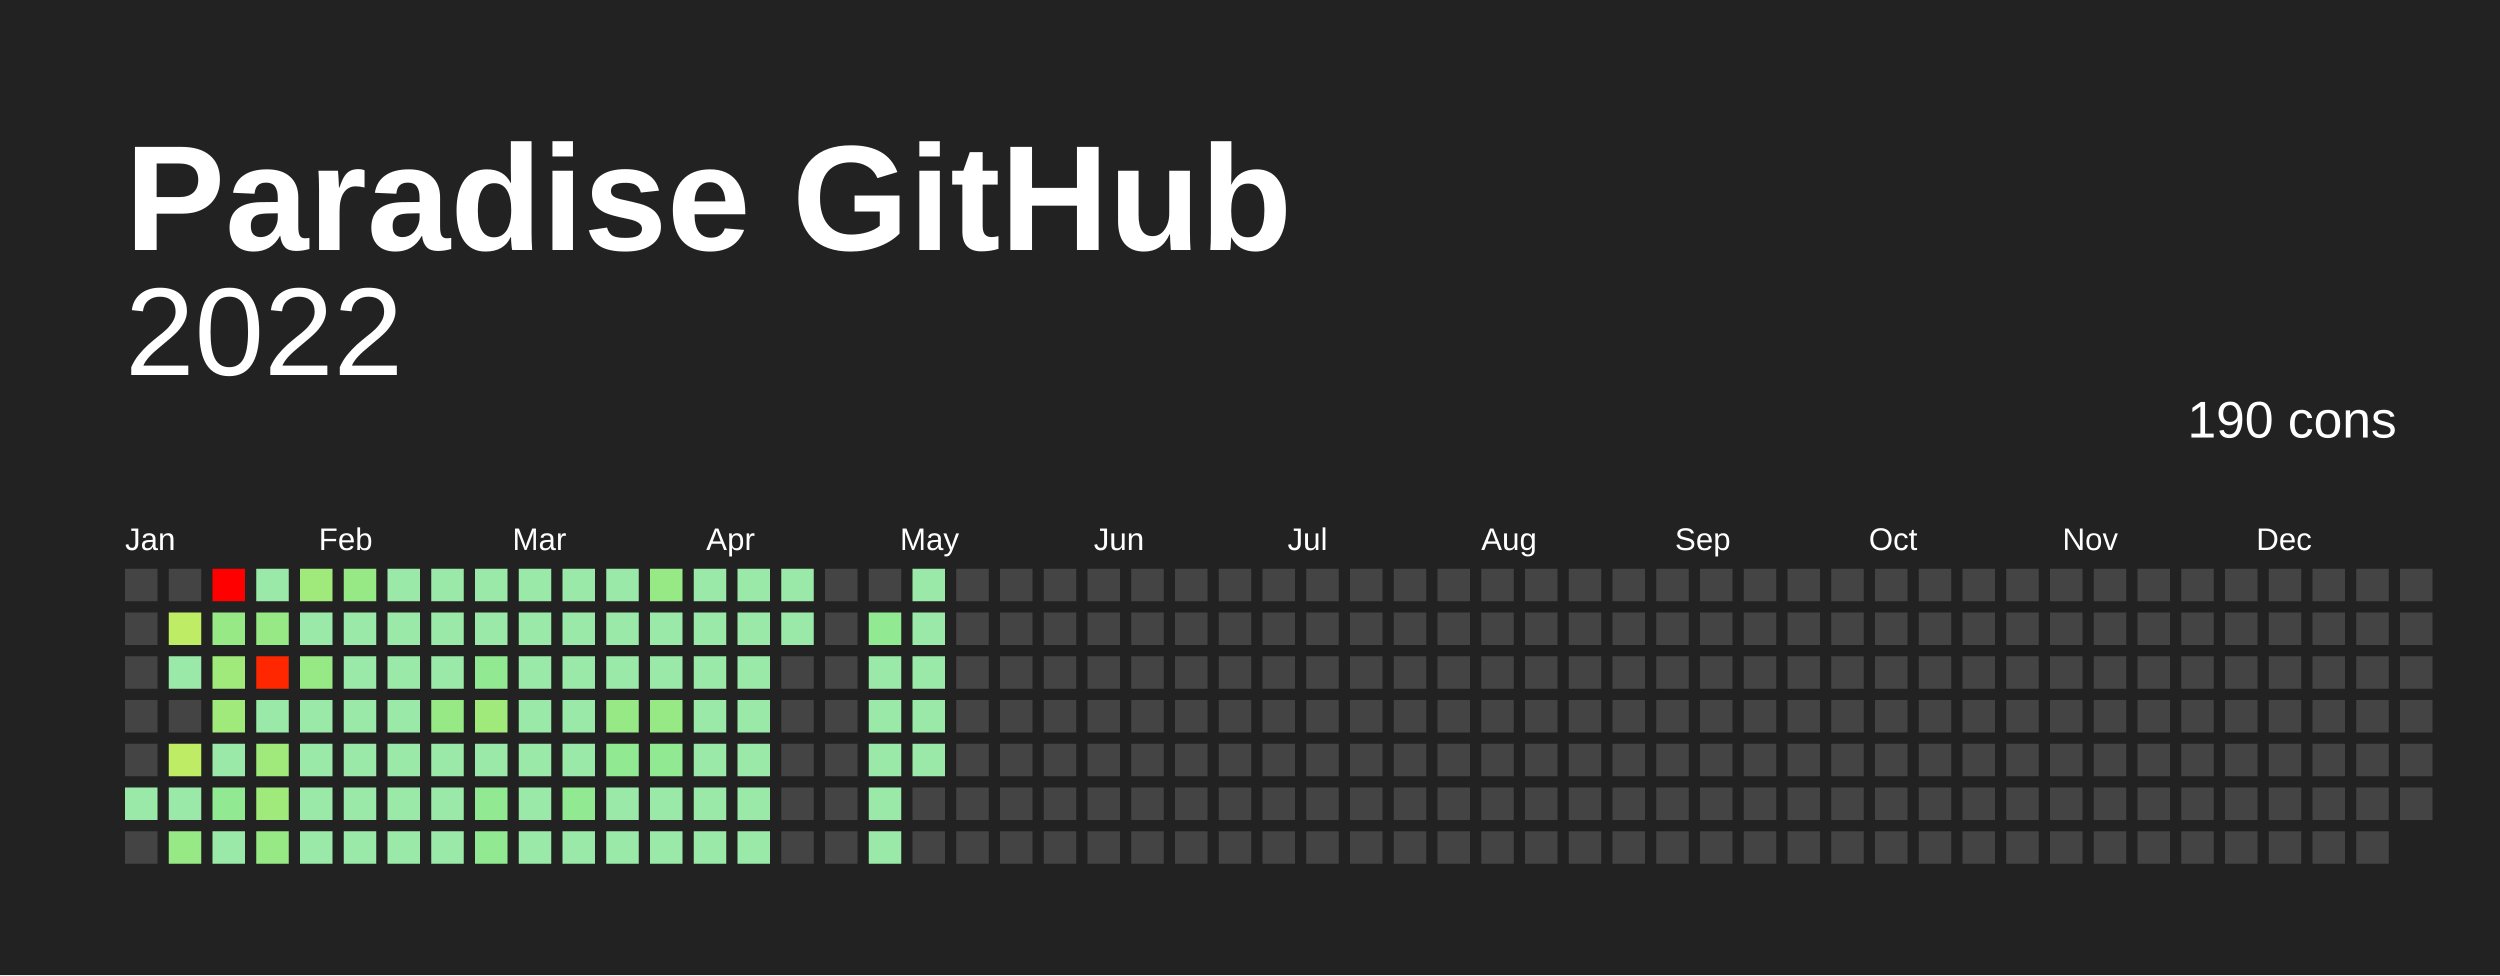
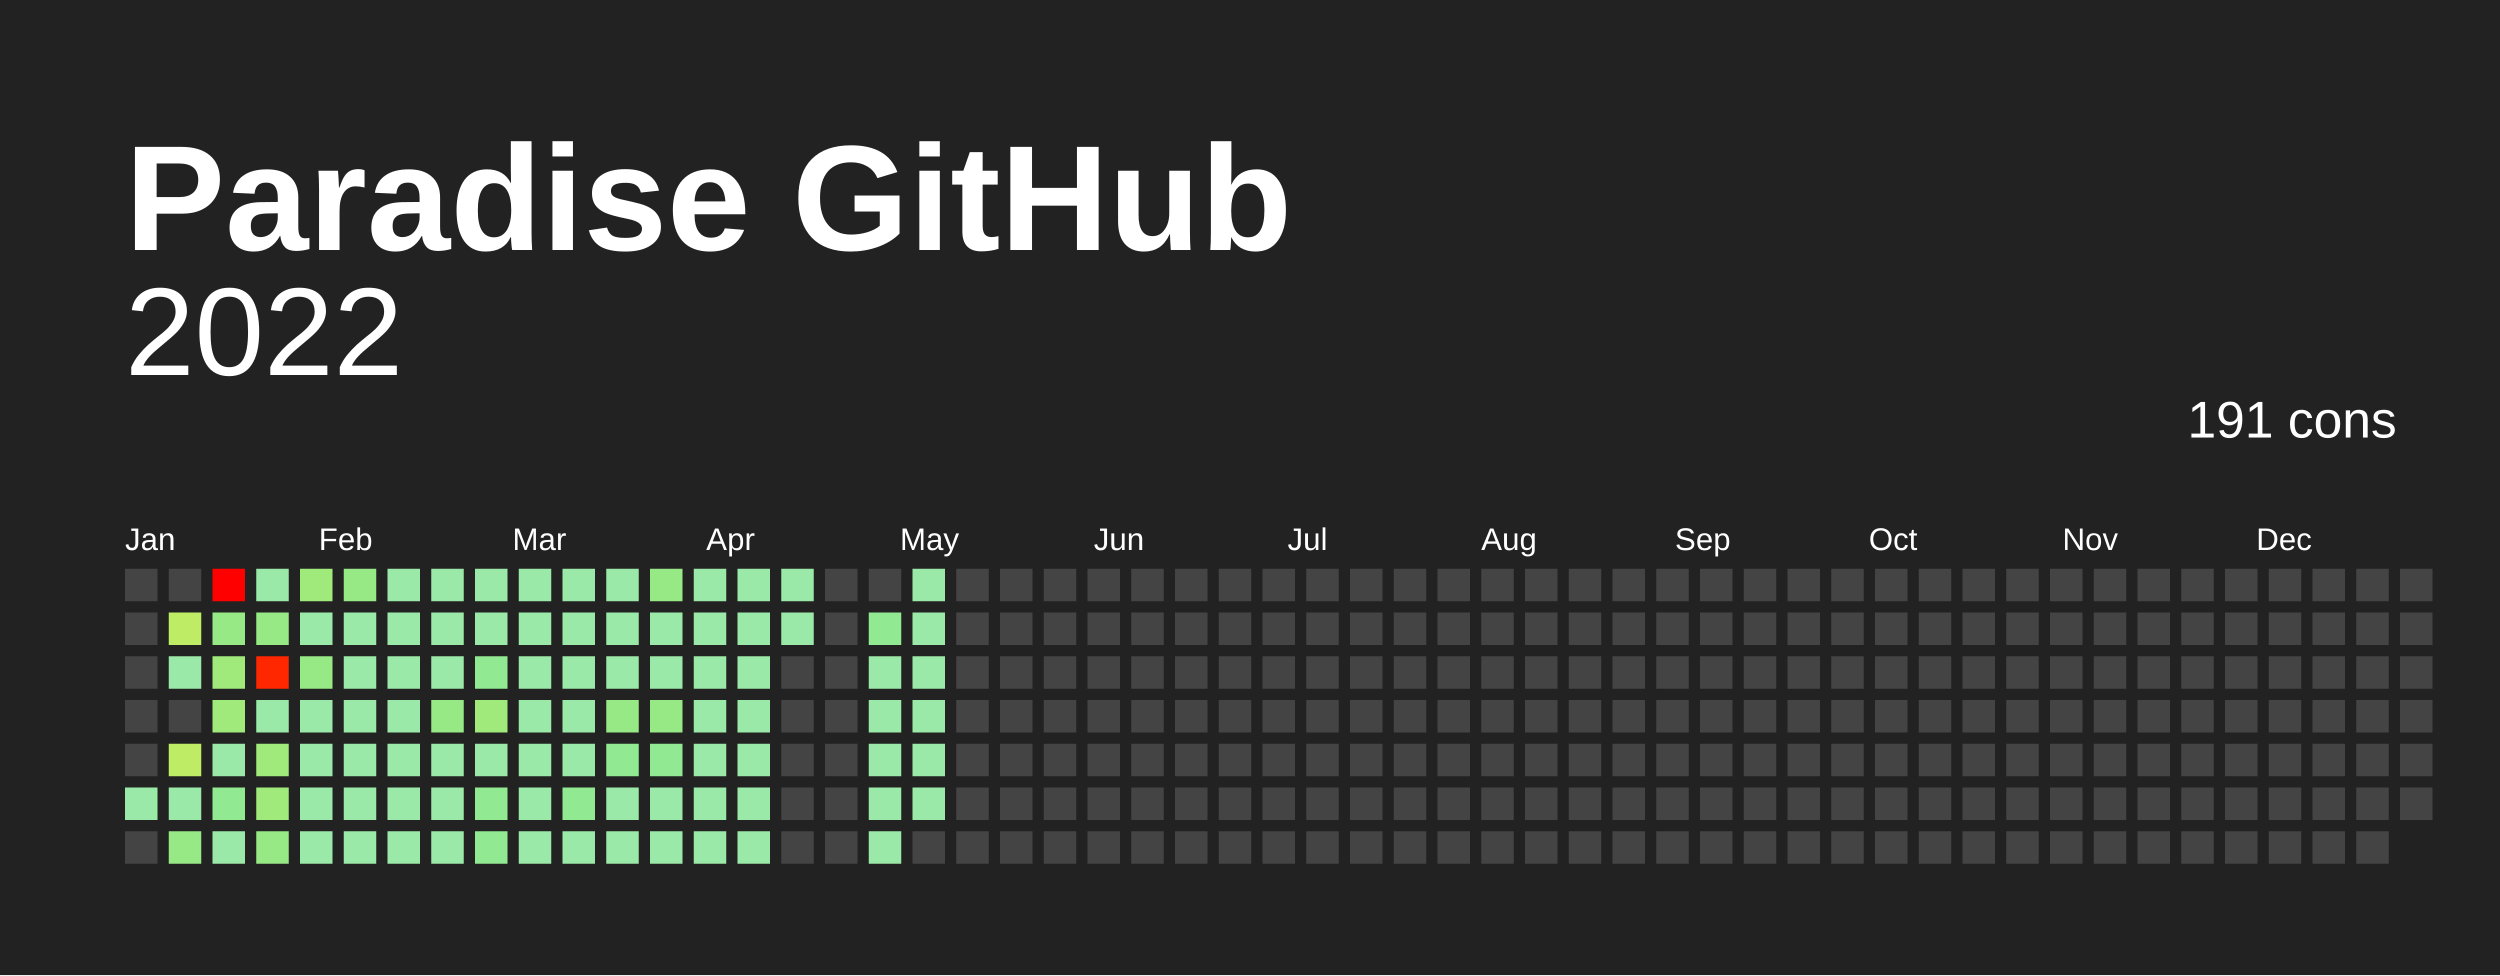
<svg xmlns="http://www.w3.org/2000/svg" baseProfile="full" height="78mm" version="1.1" viewBox="0,0,200,78" width="200mm">
  <defs />
  <rect fill="#222222" height="78" width="200" x="0" y="0" />
  <text fill="#FFFFFF" style="font-size:12px; font-family:Arial; font-weight:bold;" x="10" y="20">Paradise GitHub</text>
  <text alignment-baseline="hanging" fill="#FFFFFF" style="font-size:10.0px; font-family:Arial;" x="10" y="30">2022</text>
-   <text alignment-baseline="hanging" fill="#FFFFFF" style="font-size:4.125px; font-family:Arial;" x="175" y="35">190 cons</text>
+   <text alignment-baseline="hanging" fill="#FFFFFF" style="font-size:4.125px; font-family:Arial;" x="175" y="35">191 cons</text>
  <text fill="#FFFFFF" style="font-size:2.5px; font-family:Arial" x="10.0" y="44">Jan</text>
  <text fill="#FFFFFF" style="font-size:2.5px; font-family:Arial" x="25.5" y="44">Feb</text>
  <text fill="#FFFFFF" style="font-size:2.5px; font-family:Arial" x="41.0" y="44">Mar</text>
  <text fill="#FFFFFF" style="font-size:2.5px; font-family:Arial" x="56.5" y="44">Apr</text>
  <text fill="#FFFFFF" style="font-size:2.5px; font-family:Arial" x="72.0" y="44">May</text>
  <text fill="#FFFFFF" style="font-size:2.5px; font-family:Arial" x="87.5" y="44">Jun</text>
  <text fill="#FFFFFF" style="font-size:2.5px; font-family:Arial" x="103.0" y="44">Jul</text>
  <text fill="#FFFFFF" style="font-size:2.5px; font-family:Arial" x="118.5" y="44">Aug</text>
  <text fill="#FFFFFF" style="font-size:2.5px; font-family:Arial" x="134.0" y="44">Sep</text>
  <text fill="#FFFFFF" style="font-size:2.5px; font-family:Arial" x="149.5" y="44">Oct</text>
  <text fill="#FFFFFF" style="font-size:2.5px; font-family:Arial" x="165.0" y="44">Nov</text>
  <text fill="#FFFFFF" style="font-size:2.5px; font-family:Arial" x="180.5" y="44">Dec</text>
  <rect fill="#444444" height="2.6" width="2.6" x="10.0" y="45.5" />
  <rect fill="#444444" height="2.6" width="2.6" x="10.0" y="49.0" />
  <rect fill="#444444" height="2.6" width="2.6" x="10.0" y="52.5" />
  <rect fill="#444444" height="2.6" width="2.6" x="10.0" y="56.0" />
  <rect fill="#444444" height="2.6" width="2.6" x="10.0" y="59.5" />
  <rect fill="#9be9a8" height="2.6" width="2.6" x="10.0" y="63.0" />
  <rect fill="#444444" height="2.6" width="2.6" x="10.0" y="66.5" />
  <rect fill="#444444" height="2.6" width="2.6" x="13.5" y="45.5" />
  <rect fill="#bfec65" height="2.6" width="2.6" x="13.5" y="49.0" />
  <rect fill="#9be9a8" height="2.6" width="2.6" x="13.5" y="52.5" />
  <rect fill="#444444" height="2.6" width="2.6" x="13.5" y="56.0" />
  <rect fill="#bfec65" height="2.6" width="2.6" x="13.5" y="59.5" />
  <rect fill="#9be9a8" height="2.6" width="2.6" x="13.5" y="63.0" />
  <rect fill="#97e986" height="2.6" width="2.6" x="13.5" y="66.5" />
  <rect fill="red" height="2.6" width="2.6" x="17.0" y="45.5" />
  <rect fill="#97e986" height="2.6" width="2.6" x="17.0" y="49.0" />
  <rect fill="#a0ea7b" height="2.6" width="2.6" x="17.0" y="52.5" />
  <rect fill="#a0ea7b" height="2.6" width="2.6" x="17.0" y="56.0" />
  <rect fill="#9be9a8" height="2.6" width="2.6" x="17.0" y="59.5" />
  <rect fill="#91e991" height="2.6" width="2.6" x="17.0" y="63.0" />
  <rect fill="#9be9a8" height="2.6" width="2.6" x="17.0" y="66.5" />
  <rect fill="#9be9a8" height="2.6" width="2.6" x="20.5" y="45.5" />
  <rect fill="#97e986" height="2.6" width="2.6" x="20.5" y="49.0" />
  <rect fill="#ff2700" height="2.6" width="2.6" x="20.5" y="52.5" />
  <rect fill="#9be9a8" height="2.6" width="2.6" x="20.5" y="56.0" />
  <rect fill="#a0ea7b" height="2.6" width="2.6" x="20.5" y="59.5" />
  <rect fill="#a0ea7b" height="2.6" width="2.6" x="20.5" y="63.0" />
  <rect fill="#97e986" height="2.6" width="2.6" x="20.5" y="66.5" />
  <rect fill="#a0ea7b" height="2.6" width="2.6" x="24.0" y="45.5" />
  <rect fill="#9be9a8" height="2.6" width="2.6" x="24.0" y="49.0" />
  <rect fill="#97e986" height="2.6" width="2.6" x="24.0" y="52.5" />
  <rect fill="#9be9a8" height="2.6" width="2.6" x="24.0" y="56.0" />
  <rect fill="#9be9a8" height="2.6" width="2.6" x="24.0" y="59.5" />
  <rect fill="#9be9a8" height="2.6" width="2.6" x="24.0" y="63.0" />
  <rect fill="#9be9a8" height="2.6" width="2.6" x="24.0" y="66.5" />
  <rect fill="#97e986" height="2.6" width="2.6" x="27.5" y="45.5" />
  <rect fill="#9be9a8" height="2.6" width="2.6" x="27.5" y="49.0" />
  <rect fill="#9be9a8" height="2.6" width="2.6" x="27.5" y="52.5" />
  <rect fill="#9be9a8" height="2.6" width="2.6" x="27.5" y="56.0" />
  <rect fill="#9be9a8" height="2.6" width="2.6" x="27.5" y="59.5" />
  <rect fill="#9be9a8" height="2.6" width="2.6" x="27.5" y="63.0" />
  <rect fill="#9be9a8" height="2.6" width="2.6" x="27.5" y="66.5" />
  <rect fill="#9be9a8" height="2.6" width="2.6" x="31.0" y="45.5" />
  <rect fill="#9be9a8" height="2.6" width="2.6" x="31.0" y="49.0" />
  <rect fill="#9be9a8" height="2.6" width="2.6" x="31.0" y="52.5" />
  <rect fill="#9be9a8" height="2.6" width="2.6" x="31.0" y="56.0" />
  <rect fill="#9be9a8" height="2.6" width="2.6" x="31.0" y="59.5" />
  <rect fill="#9be9a8" height="2.6" width="2.6" x="31.0" y="63.0" />
  <rect fill="#9be9a8" height="2.6" width="2.6" x="31.0" y="66.5" />
  <rect fill="#9be9a8" height="2.6" width="2.6" x="34.5" y="45.5" />
  <rect fill="#9be9a8" height="2.6" width="2.6" x="34.5" y="49.0" />
  <rect fill="#9be9a8" height="2.6" width="2.6" x="34.5" y="52.5" />
  <rect fill="#97e986" height="2.6" width="2.6" x="34.5" y="56.0" />
  <rect fill="#9be9a8" height="2.6" width="2.6" x="34.5" y="59.5" />
  <rect fill="#9be9a8" height="2.6" width="2.6" x="34.5" y="63.0" />
  <rect fill="#9be9a8" height="2.6" width="2.6" x="34.5" y="66.5" />
  <rect fill="#9be9a8" height="2.6" width="2.6" x="38.0" y="45.5" />
  <rect fill="#9be9a8" height="2.6" width="2.6" x="38.0" y="49.0" />
  <rect fill="#91e991" height="2.6" width="2.6" x="38.0" y="52.5" />
  <rect fill="#a0ea7b" height="2.6" width="2.6" x="38.0" y="56.0" />
  <rect fill="#9be9a8" height="2.6" width="2.6" x="38.0" y="59.5" />
  <rect fill="#91e991" height="2.6" width="2.6" x="38.0" y="63.0" />
  <rect fill="#91e991" height="2.6" width="2.6" x="38.0" y="66.5" />
  <rect fill="#9be9a8" height="2.6" width="2.6" x="41.5" y="45.5" />
  <rect fill="#9be9a8" height="2.6" width="2.6" x="41.5" y="49.0" />
  <rect fill="#9be9a8" height="2.6" width="2.6" x="41.5" y="52.5" />
  <rect fill="#9be9a8" height="2.6" width="2.6" x="41.5" y="56.0" />
  <rect fill="#9be9a8" height="2.6" width="2.6" x="41.5" y="59.5" />
  <rect fill="#9be9a8" height="2.6" width="2.6" x="41.5" y="63.0" />
  <rect fill="#9be9a8" height="2.6" width="2.6" x="41.5" y="66.5" />
  <rect fill="#9be9a8" height="2.6" width="2.6" x="45.0" y="45.5" />
  <rect fill="#9be9a8" height="2.6" width="2.6" x="45.0" y="49.0" />
  <rect fill="#9be9a8" height="2.6" width="2.6" x="45.0" y="52.5" />
  <rect fill="#9be9a8" height="2.6" width="2.6" x="45.0" y="56.0" />
  <rect fill="#9be9a8" height="2.6" width="2.6" x="45.0" y="59.5" />
  <rect fill="#91e991" height="2.6" width="2.6" x="45.0" y="63.0" />
  <rect fill="#9be9a8" height="2.6" width="2.6" x="45.0" y="66.5" />
  <rect fill="#9be9a8" height="2.6" width="2.6" x="48.5" y="45.5" />
  <rect fill="#9be9a8" height="2.6" width="2.6" x="48.5" y="49.0" />
  <rect fill="#9be9a8" height="2.6" width="2.6" x="48.5" y="52.5" />
  <rect fill="#97e986" height="2.6" width="2.6" x="48.5" y="56.0" />
  <rect fill="#91e991" height="2.6" width="2.6" x="48.5" y="59.5" />
  <rect fill="#9be9a8" height="2.6" width="2.6" x="48.5" y="63.0" />
  <rect fill="#9be9a8" height="2.6" width="2.6" x="48.5" y="66.5" />
  <rect fill="#97e986" height="2.6" width="2.6" x="52.0" y="45.5" />
  <rect fill="#9be9a8" height="2.6" width="2.6" x="52.0" y="49.0" />
  <rect fill="#9be9a8" height="2.6" width="2.6" x="52.0" y="52.5" />
  <rect fill="#97e986" height="2.6" width="2.6" x="52.0" y="56.0" />
  <rect fill="#91e991" height="2.6" width="2.6" x="52.0" y="59.5" />
  <rect fill="#9be9a8" height="2.6" width="2.6" x="52.0" y="63.0" />
  <rect fill="#9be9a8" height="2.6" width="2.6" x="52.0" y="66.5" />
  <rect fill="#9be9a8" height="2.6" width="2.6" x="55.5" y="45.5" />
  <rect fill="#9be9a8" height="2.6" width="2.6" x="55.5" y="49.0" />
  <rect fill="#9be9a8" height="2.6" width="2.6" x="55.5" y="52.5" />
  <rect fill="#9be9a8" height="2.6" width="2.6" x="55.5" y="56.0" />
  <rect fill="#9be9a8" height="2.6" width="2.6" x="55.5" y="59.5" />
  <rect fill="#9be9a8" height="2.6" width="2.6" x="55.5" y="63.0" />
  <rect fill="#9be9a8" height="2.6" width="2.6" x="55.5" y="66.5" />
  <rect fill="#9be9a8" height="2.6" width="2.6" x="59.0" y="45.5" />
  <rect fill="#9be9a8" height="2.6" width="2.6" x="59.0" y="49.0" />
  <rect fill="#9be9a8" height="2.6" width="2.6" x="59.0" y="52.5" />
  <rect fill="#9be9a8" height="2.6" width="2.6" x="59.0" y="56.0" />
  <rect fill="#9be9a8" height="2.6" width="2.6" x="59.0" y="59.5" />
  <rect fill="#9be9a8" height="2.6" width="2.6" x="59.0" y="63.0" />
  <rect fill="#9be9a8" height="2.6" width="2.6" x="59.0" y="66.5" />
  <rect fill="#9be9a8" height="2.6" width="2.6" x="62.5" y="45.5" />
  <rect fill="#9be9a8" height="2.6" width="2.6" x="62.5" y="49.0" />
  <rect fill="#444444" height="2.6" width="2.6" x="62.5" y="52.5" />
  <rect fill="#444444" height="2.6" width="2.6" x="62.5" y="56.0" />
  <rect fill="#444444" height="2.6" width="2.6" x="62.5" y="59.5" />
  <rect fill="#444444" height="2.6" width="2.6" x="62.5" y="63.0" />
  <rect fill="#444444" height="2.6" width="2.6" x="62.5" y="66.5" />
  <rect fill="#444444" height="2.6" width="2.6" x="66.0" y="45.5" />
  <rect fill="#444444" height="2.6" width="2.6" x="66.0" y="49.0" />
  <rect fill="#444444" height="2.6" width="2.6" x="66.0" y="52.5" />
  <rect fill="#444444" height="2.6" width="2.6" x="66.0" y="56.0" />
  <rect fill="#444444" height="2.6" width="2.6" x="66.0" y="59.5" />
  <rect fill="#444444" height="2.6" width="2.6" x="66.0" y="63.0" />
  <rect fill="#444444" height="2.6" width="2.6" x="66.0" y="66.5" />
  <rect fill="#444444" height="2.6" width="2.6" x="69.5" y="45.5" />
  <rect fill="#91e991" height="2.6" width="2.6" x="69.5" y="49.0" />
  <rect fill="#9be9a8" height="2.6" width="2.6" x="69.5" y="52.5" />
  <rect fill="#9be9a8" height="2.6" width="2.6" x="69.5" y="56.0" />
  <rect fill="#9be9a8" height="2.6" width="2.6" x="69.5" y="59.5" />
  <rect fill="#9be9a8" height="2.6" width="2.6" x="69.5" y="63.0" />
  <rect fill="#9be9a8" height="2.6" width="2.6" x="69.5" y="66.5" />
  <rect fill="#9be9a8" height="2.6" width="2.6" x="73.0" y="45.5" />
  <rect fill="#9be9a8" height="2.6" width="2.6" x="73.0" y="49.0" />
  <rect fill="#9be9a8" height="2.6" width="2.6" x="73.0" y="52.5" />
  <rect fill="#9be9a8" height="2.6" width="2.6" x="73.0" y="56.0" />
  <rect fill="#9be9a8" height="2.6" width="2.6" x="73.0" y="59.5" />
-   <rect fill="#444444" height="2.6" width="2.6" x="73.0" y="63.0" />
+   <rect fill="#9be9a8" height="2.6" width="2.6" x="73.0" y="63.0" />
  <rect fill="#444444" height="2.6" width="2.6" x="73.0" y="66.5" />
  <rect fill="#444444" height="2.6" width="2.6" x="76.5" y="45.5" />
  <rect fill="#444444" height="2.6" width="2.6" x="76.5" y="49.0" />
  <rect fill="#444444" height="2.6" width="2.6" x="76.5" y="52.5" />
  <rect fill="#444444" height="2.6" width="2.6" x="76.5" y="56.0" />
  <rect fill="#444444" height="2.6" width="2.6" x="76.5" y="59.5" />
  <rect fill="#444444" height="2.6" width="2.6" x="76.5" y="63.0" />
  <rect fill="#444444" height="2.6" width="2.6" x="76.5" y="66.5" />
  <rect fill="#444444" height="2.6" width="2.6" x="80.0" y="45.5" />
  <rect fill="#444444" height="2.6" width="2.6" x="80.0" y="49.0" />
  <rect fill="#444444" height="2.6" width="2.6" x="80.0" y="52.5" />
  <rect fill="#444444" height="2.6" width="2.6" x="80.0" y="56.0" />
  <rect fill="#444444" height="2.6" width="2.6" x="80.0" y="59.5" />
  <rect fill="#444444" height="2.6" width="2.6" x="80.0" y="63.0" />
  <rect fill="#444444" height="2.6" width="2.6" x="80.0" y="66.5" />
  <rect fill="#444444" height="2.6" width="2.6" x="83.5" y="45.5" />
  <rect fill="#444444" height="2.6" width="2.6" x="83.5" y="49.0" />
  <rect fill="#444444" height="2.6" width="2.6" x="83.5" y="52.5" />
  <rect fill="#444444" height="2.6" width="2.6" x="83.5" y="56.0" />
  <rect fill="#444444" height="2.6" width="2.6" x="83.5" y="59.5" />
  <rect fill="#444444" height="2.6" width="2.6" x="83.5" y="63.0" />
  <rect fill="#444444" height="2.6" width="2.6" x="83.5" y="66.5" />
  <rect fill="#444444" height="2.6" width="2.6" x="87.0" y="45.5" />
  <rect fill="#444444" height="2.6" width="2.6" x="87.0" y="49.0" />
  <rect fill="#444444" height="2.6" width="2.6" x="87.0" y="52.5" />
  <rect fill="#444444" height="2.6" width="2.6" x="87.0" y="56.0" />
  <rect fill="#444444" height="2.6" width="2.6" x="87.0" y="59.5" />
  <rect fill="#444444" height="2.6" width="2.6" x="87.0" y="63.0" />
  <rect fill="#444444" height="2.6" width="2.6" x="87.0" y="66.5" />
  <rect fill="#444444" height="2.6" width="2.6" x="90.5" y="45.5" />
  <rect fill="#444444" height="2.6" width="2.6" x="90.5" y="49.0" />
  <rect fill="#444444" height="2.6" width="2.6" x="90.5" y="52.5" />
  <rect fill="#444444" height="2.6" width="2.6" x="90.5" y="56.0" />
  <rect fill="#444444" height="2.6" width="2.6" x="90.5" y="59.5" />
  <rect fill="#444444" height="2.6" width="2.6" x="90.5" y="63.0" />
  <rect fill="#444444" height="2.6" width="2.6" x="90.5" y="66.5" />
  <rect fill="#444444" height="2.6" width="2.6" x="94.0" y="45.5" />
  <rect fill="#444444" height="2.6" width="2.6" x="94.0" y="49.0" />
  <rect fill="#444444" height="2.6" width="2.6" x="94.0" y="52.5" />
  <rect fill="#444444" height="2.6" width="2.6" x="94.0" y="56.0" />
  <rect fill="#444444" height="2.6" width="2.6" x="94.0" y="59.5" />
  <rect fill="#444444" height="2.6" width="2.6" x="94.0" y="63.0" />
  <rect fill="#444444" height="2.6" width="2.6" x="94.0" y="66.5" />
  <rect fill="#444444" height="2.6" width="2.6" x="97.5" y="45.5" />
  <rect fill="#444444" height="2.6" width="2.6" x="97.5" y="49.0" />
  <rect fill="#444444" height="2.6" width="2.6" x="97.5" y="52.5" />
  <rect fill="#444444" height="2.6" width="2.6" x="97.5" y="56.0" />
  <rect fill="#444444" height="2.6" width="2.6" x="97.5" y="59.5" />
  <rect fill="#444444" height="2.6" width="2.6" x="97.5" y="63.0" />
  <rect fill="#444444" height="2.6" width="2.6" x="97.5" y="66.5" />
  <rect fill="#444444" height="2.6" width="2.6" x="101.0" y="45.5" />
  <rect fill="#444444" height="2.6" width="2.6" x="101.0" y="49.0" />
  <rect fill="#444444" height="2.6" width="2.6" x="101.0" y="52.5" />
  <rect fill="#444444" height="2.6" width="2.6" x="101.0" y="56.0" />
  <rect fill="#444444" height="2.6" width="2.6" x="101.0" y="59.5" />
  <rect fill="#444444" height="2.6" width="2.6" x="101.0" y="63.0" />
  <rect fill="#444444" height="2.6" width="2.6" x="101.0" y="66.5" />
  <rect fill="#444444" height="2.6" width="2.6" x="104.5" y="45.5" />
  <rect fill="#444444" height="2.6" width="2.6" x="104.5" y="49.0" />
  <rect fill="#444444" height="2.6" width="2.6" x="104.5" y="52.5" />
  <rect fill="#444444" height="2.6" width="2.6" x="104.5" y="56.0" />
  <rect fill="#444444" height="2.6" width="2.6" x="104.5" y="59.5" />
  <rect fill="#444444" height="2.6" width="2.6" x="104.5" y="63.0" />
  <rect fill="#444444" height="2.6" width="2.6" x="104.5" y="66.5" />
  <rect fill="#444444" height="2.6" width="2.6" x="108.0" y="45.5" />
  <rect fill="#444444" height="2.6" width="2.6" x="108.0" y="49.0" />
  <rect fill="#444444" height="2.6" width="2.6" x="108.0" y="52.5" />
  <rect fill="#444444" height="2.6" width="2.6" x="108.0" y="56.0" />
  <rect fill="#444444" height="2.6" width="2.6" x="108.0" y="59.5" />
  <rect fill="#444444" height="2.6" width="2.6" x="108.0" y="63.0" />
  <rect fill="#444444" height="2.6" width="2.6" x="108.0" y="66.5" />
  <rect fill="#444444" height="2.6" width="2.6" x="111.5" y="45.5" />
  <rect fill="#444444" height="2.6" width="2.6" x="111.5" y="49.0" />
  <rect fill="#444444" height="2.6" width="2.6" x="111.5" y="52.5" />
  <rect fill="#444444" height="2.6" width="2.6" x="111.5" y="56.0" />
  <rect fill="#444444" height="2.6" width="2.6" x="111.5" y="59.5" />
  <rect fill="#444444" height="2.6" width="2.6" x="111.5" y="63.0" />
  <rect fill="#444444" height="2.6" width="2.6" x="111.5" y="66.5" />
  <rect fill="#444444" height="2.6" width="2.6" x="115.0" y="45.5" />
  <rect fill="#444444" height="2.6" width="2.6" x="115.0" y="49.0" />
  <rect fill="#444444" height="2.6" width="2.6" x="115.0" y="52.5" />
  <rect fill="#444444" height="2.6" width="2.6" x="115.0" y="56.0" />
  <rect fill="#444444" height="2.6" width="2.6" x="115.0" y="59.5" />
  <rect fill="#444444" height="2.6" width="2.6" x="115.0" y="63.0" />
  <rect fill="#444444" height="2.6" width="2.6" x="115.0" y="66.5" />
  <rect fill="#444444" height="2.6" width="2.6" x="118.5" y="45.5" />
  <rect fill="#444444" height="2.6" width="2.6" x="118.5" y="49.0" />
  <rect fill="#444444" height="2.6" width="2.6" x="118.5" y="52.5" />
  <rect fill="#444444" height="2.6" width="2.6" x="118.5" y="56.0" />
  <rect fill="#444444" height="2.6" width="2.6" x="118.5" y="59.5" />
  <rect fill="#444444" height="2.6" width="2.6" x="118.5" y="63.0" />
  <rect fill="#444444" height="2.6" width="2.6" x="118.5" y="66.5" />
  <rect fill="#444444" height="2.6" width="2.6" x="122.0" y="45.5" />
  <rect fill="#444444" height="2.6" width="2.6" x="122.0" y="49.0" />
  <rect fill="#444444" height="2.6" width="2.6" x="122.0" y="52.5" />
  <rect fill="#444444" height="2.6" width="2.6" x="122.0" y="56.0" />
  <rect fill="#444444" height="2.6" width="2.6" x="122.0" y="59.5" />
  <rect fill="#444444" height="2.6" width="2.6" x="122.0" y="63.0" />
  <rect fill="#444444" height="2.6" width="2.6" x="122.0" y="66.5" />
  <rect fill="#444444" height="2.6" width="2.6" x="125.5" y="45.5" />
  <rect fill="#444444" height="2.6" width="2.6" x="125.5" y="49.0" />
  <rect fill="#444444" height="2.6" width="2.6" x="125.5" y="52.5" />
  <rect fill="#444444" height="2.6" width="2.6" x="125.5" y="56.0" />
  <rect fill="#444444" height="2.6" width="2.6" x="125.5" y="59.5" />
  <rect fill="#444444" height="2.6" width="2.6" x="125.5" y="63.0" />
  <rect fill="#444444" height="2.6" width="2.6" x="125.5" y="66.5" />
  <rect fill="#444444" height="2.6" width="2.6" x="129.0" y="45.5" />
  <rect fill="#444444" height="2.6" width="2.6" x="129.0" y="49.0" />
  <rect fill="#444444" height="2.6" width="2.6" x="129.0" y="52.5" />
  <rect fill="#444444" height="2.6" width="2.6" x="129.0" y="56.0" />
  <rect fill="#444444" height="2.6" width="2.6" x="129.0" y="59.5" />
  <rect fill="#444444" height="2.6" width="2.6" x="129.0" y="63.0" />
  <rect fill="#444444" height="2.6" width="2.6" x="129.0" y="66.5" />
  <rect fill="#444444" height="2.6" width="2.6" x="132.5" y="45.5" />
  <rect fill="#444444" height="2.6" width="2.6" x="132.5" y="49.0" />
  <rect fill="#444444" height="2.6" width="2.6" x="132.5" y="52.5" />
  <rect fill="#444444" height="2.6" width="2.6" x="132.5" y="56.0" />
  <rect fill="#444444" height="2.6" width="2.6" x="132.5" y="59.5" />
  <rect fill="#444444" height="2.6" width="2.6" x="132.5" y="63.0" />
  <rect fill="#444444" height="2.6" width="2.6" x="132.5" y="66.5" />
  <rect fill="#444444" height="2.6" width="2.6" x="136.0" y="45.5" />
  <rect fill="#444444" height="2.6" width="2.6" x="136.0" y="49.0" />
  <rect fill="#444444" height="2.6" width="2.6" x="136.0" y="52.5" />
  <rect fill="#444444" height="2.6" width="2.6" x="136.0" y="56.0" />
  <rect fill="#444444" height="2.6" width="2.6" x="136.0" y="59.5" />
  <rect fill="#444444" height="2.6" width="2.6" x="136.0" y="63.0" />
  <rect fill="#444444" height="2.6" width="2.6" x="136.0" y="66.5" />
  <rect fill="#444444" height="2.6" width="2.6" x="139.5" y="45.5" />
  <rect fill="#444444" height="2.6" width="2.6" x="139.5" y="49.0" />
  <rect fill="#444444" height="2.6" width="2.6" x="139.5" y="52.5" />
  <rect fill="#444444" height="2.6" width="2.6" x="139.5" y="56.0" />
  <rect fill="#444444" height="2.6" width="2.6" x="139.5" y="59.5" />
  <rect fill="#444444" height="2.6" width="2.6" x="139.5" y="63.0" />
  <rect fill="#444444" height="2.6" width="2.6" x="139.5" y="66.5" />
  <rect fill="#444444" height="2.6" width="2.6" x="143.0" y="45.5" />
  <rect fill="#444444" height="2.6" width="2.6" x="143.0" y="49.0" />
  <rect fill="#444444" height="2.6" width="2.6" x="143.0" y="52.5" />
  <rect fill="#444444" height="2.6" width="2.6" x="143.0" y="56.0" />
  <rect fill="#444444" height="2.6" width="2.6" x="143.0" y="59.5" />
  <rect fill="#444444" height="2.6" width="2.6" x="143.0" y="63.0" />
  <rect fill="#444444" height="2.6" width="2.6" x="143.0" y="66.5" />
  <rect fill="#444444" height="2.6" width="2.6" x="146.5" y="45.5" />
  <rect fill="#444444" height="2.6" width="2.6" x="146.5" y="49.0" />
  <rect fill="#444444" height="2.6" width="2.6" x="146.5" y="52.5" />
  <rect fill="#444444" height="2.6" width="2.6" x="146.5" y="56.0" />
  <rect fill="#444444" height="2.6" width="2.6" x="146.5" y="59.5" />
  <rect fill="#444444" height="2.6" width="2.6" x="146.5" y="63.0" />
  <rect fill="#444444" height="2.6" width="2.6" x="146.5" y="66.5" />
  <rect fill="#444444" height="2.6" width="2.6" x="150.0" y="45.5" />
  <rect fill="#444444" height="2.6" width="2.6" x="150.0" y="49.0" />
  <rect fill="#444444" height="2.6" width="2.6" x="150.0" y="52.5" />
  <rect fill="#444444" height="2.6" width="2.6" x="150.0" y="56.0" />
  <rect fill="#444444" height="2.6" width="2.6" x="150.0" y="59.5" />
  <rect fill="#444444" height="2.6" width="2.6" x="150.0" y="63.0" />
  <rect fill="#444444" height="2.6" width="2.6" x="150.0" y="66.5" />
  <rect fill="#444444" height="2.6" width="2.6" x="153.5" y="45.5" />
  <rect fill="#444444" height="2.6" width="2.6" x="153.5" y="49.0" />
  <rect fill="#444444" height="2.6" width="2.6" x="153.5" y="52.5" />
  <rect fill="#444444" height="2.6" width="2.6" x="153.5" y="56.0" />
  <rect fill="#444444" height="2.6" width="2.6" x="153.5" y="59.5" />
  <rect fill="#444444" height="2.6" width="2.6" x="153.5" y="63.0" />
  <rect fill="#444444" height="2.6" width="2.6" x="153.5" y="66.5" />
  <rect fill="#444444" height="2.6" width="2.6" x="157.0" y="45.5" />
  <rect fill="#444444" height="2.6" width="2.6" x="157.0" y="49.0" />
  <rect fill="#444444" height="2.6" width="2.6" x="157.0" y="52.5" />
  <rect fill="#444444" height="2.6" width="2.6" x="157.0" y="56.0" />
  <rect fill="#444444" height="2.6" width="2.6" x="157.0" y="59.5" />
  <rect fill="#444444" height="2.6" width="2.6" x="157.0" y="63.0" />
  <rect fill="#444444" height="2.6" width="2.6" x="157.0" y="66.5" />
  <rect fill="#444444" height="2.6" width="2.6" x="160.5" y="45.5" />
  <rect fill="#444444" height="2.6" width="2.6" x="160.5" y="49.0" />
  <rect fill="#444444" height="2.6" width="2.6" x="160.5" y="52.5" />
  <rect fill="#444444" height="2.6" width="2.6" x="160.5" y="56.0" />
  <rect fill="#444444" height="2.6" width="2.6" x="160.5" y="59.5" />
  <rect fill="#444444" height="2.6" width="2.6" x="160.5" y="63.0" />
  <rect fill="#444444" height="2.6" width="2.6" x="160.5" y="66.5" />
  <rect fill="#444444" height="2.6" width="2.6" x="164.0" y="45.5" />
  <rect fill="#444444" height="2.6" width="2.6" x="164.0" y="49.0" />
  <rect fill="#444444" height="2.6" width="2.6" x="164.0" y="52.5" />
  <rect fill="#444444" height="2.6" width="2.6" x="164.0" y="56.0" />
  <rect fill="#444444" height="2.6" width="2.6" x="164.0" y="59.5" />
  <rect fill="#444444" height="2.6" width="2.6" x="164.0" y="63.0" />
  <rect fill="#444444" height="2.6" width="2.6" x="164.0" y="66.5" />
  <rect fill="#444444" height="2.6" width="2.6" x="167.5" y="45.5" />
  <rect fill="#444444" height="2.6" width="2.6" x="167.5" y="49.0" />
  <rect fill="#444444" height="2.6" width="2.6" x="167.5" y="52.5" />
  <rect fill="#444444" height="2.6" width="2.6" x="167.5" y="56.0" />
  <rect fill="#444444" height="2.6" width="2.6" x="167.5" y="59.5" />
  <rect fill="#444444" height="2.6" width="2.6" x="167.5" y="63.0" />
  <rect fill="#444444" height="2.6" width="2.6" x="167.5" y="66.5" />
  <rect fill="#444444" height="2.6" width="2.6" x="171.0" y="45.5" />
  <rect fill="#444444" height="2.6" width="2.6" x="171.0" y="49.0" />
  <rect fill="#444444" height="2.6" width="2.6" x="171.0" y="52.5" />
  <rect fill="#444444" height="2.6" width="2.6" x="171.0" y="56.0" />
  <rect fill="#444444" height="2.6" width="2.6" x="171.0" y="59.5" />
  <rect fill="#444444" height="2.6" width="2.6" x="171.0" y="63.0" />
  <rect fill="#444444" height="2.6" width="2.6" x="171.0" y="66.5" />
  <rect fill="#444444" height="2.6" width="2.6" x="174.5" y="45.5" />
  <rect fill="#444444" height="2.6" width="2.6" x="174.5" y="49.0" />
  <rect fill="#444444" height="2.6" width="2.6" x="174.5" y="52.5" />
  <rect fill="#444444" height="2.6" width="2.6" x="174.5" y="56.0" />
  <rect fill="#444444" height="2.6" width="2.6" x="174.5" y="59.5" />
  <rect fill="#444444" height="2.6" width="2.6" x="174.5" y="63.0" />
  <rect fill="#444444" height="2.6" width="2.6" x="174.5" y="66.5" />
  <rect fill="#444444" height="2.6" width="2.6" x="178.0" y="45.5" />
  <rect fill="#444444" height="2.6" width="2.6" x="178.0" y="49.0" />
  <rect fill="#444444" height="2.6" width="2.6" x="178.0" y="52.5" />
  <rect fill="#444444" height="2.6" width="2.6" x="178.0" y="56.0" />
  <rect fill="#444444" height="2.6" width="2.6" x="178.0" y="59.5" />
  <rect fill="#444444" height="2.6" width="2.6" x="178.0" y="63.0" />
  <rect fill="#444444" height="2.6" width="2.6" x="178.0" y="66.5" />
  <rect fill="#444444" height="2.6" width="2.6" x="181.5" y="45.5" />
  <rect fill="#444444" height="2.6" width="2.6" x="181.5" y="49.0" />
  <rect fill="#444444" height="2.6" width="2.6" x="181.5" y="52.5" />
  <rect fill="#444444" height="2.6" width="2.6" x="181.5" y="56.0" />
  <rect fill="#444444" height="2.6" width="2.6" x="181.5" y="59.5" />
  <rect fill="#444444" height="2.6" width="2.6" x="181.5" y="63.0" />
  <rect fill="#444444" height="2.6" width="2.6" x="181.5" y="66.5" />
  <rect fill="#444444" height="2.6" width="2.6" x="185.0" y="45.5" />
  <rect fill="#444444" height="2.6" width="2.6" x="185.0" y="49.0" />
  <rect fill="#444444" height="2.6" width="2.6" x="185.0" y="52.5" />
  <rect fill="#444444" height="2.6" width="2.6" x="185.0" y="56.0" />
  <rect fill="#444444" height="2.6" width="2.6" x="185.0" y="59.5" />
  <rect fill="#444444" height="2.6" width="2.6" x="185.0" y="63.0" />
  <rect fill="#444444" height="2.6" width="2.6" x="185.0" y="66.5" />
  <rect fill="#444444" height="2.6" width="2.6" x="188.5" y="45.5" />
  <rect fill="#444444" height="2.6" width="2.6" x="188.5" y="49.0" />
  <rect fill="#444444" height="2.6" width="2.6" x="188.5" y="52.5" />
  <rect fill="#444444" height="2.6" width="2.6" x="188.5" y="56.0" />
  <rect fill="#444444" height="2.6" width="2.6" x="188.5" y="59.5" />
  <rect fill="#444444" height="2.6" width="2.6" x="188.5" y="63.0" />
  <rect fill="#444444" height="2.6" width="2.6" x="188.5" y="66.5" />
  <rect fill="#444444" height="2.6" width="2.6" x="192.0" y="45.5" />
  <rect fill="#444444" height="2.6" width="2.6" x="192.0" y="49.0" />
  <rect fill="#444444" height="2.6" width="2.6" x="192.0" y="52.5" />
  <rect fill="#444444" height="2.6" width="2.6" x="192.0" y="56.0" />
  <rect fill="#444444" height="2.6" width="2.6" x="192.0" y="59.5" />
  <rect fill="#444444" height="2.6" width="2.6" x="192.0" y="63.0" />
</svg>
